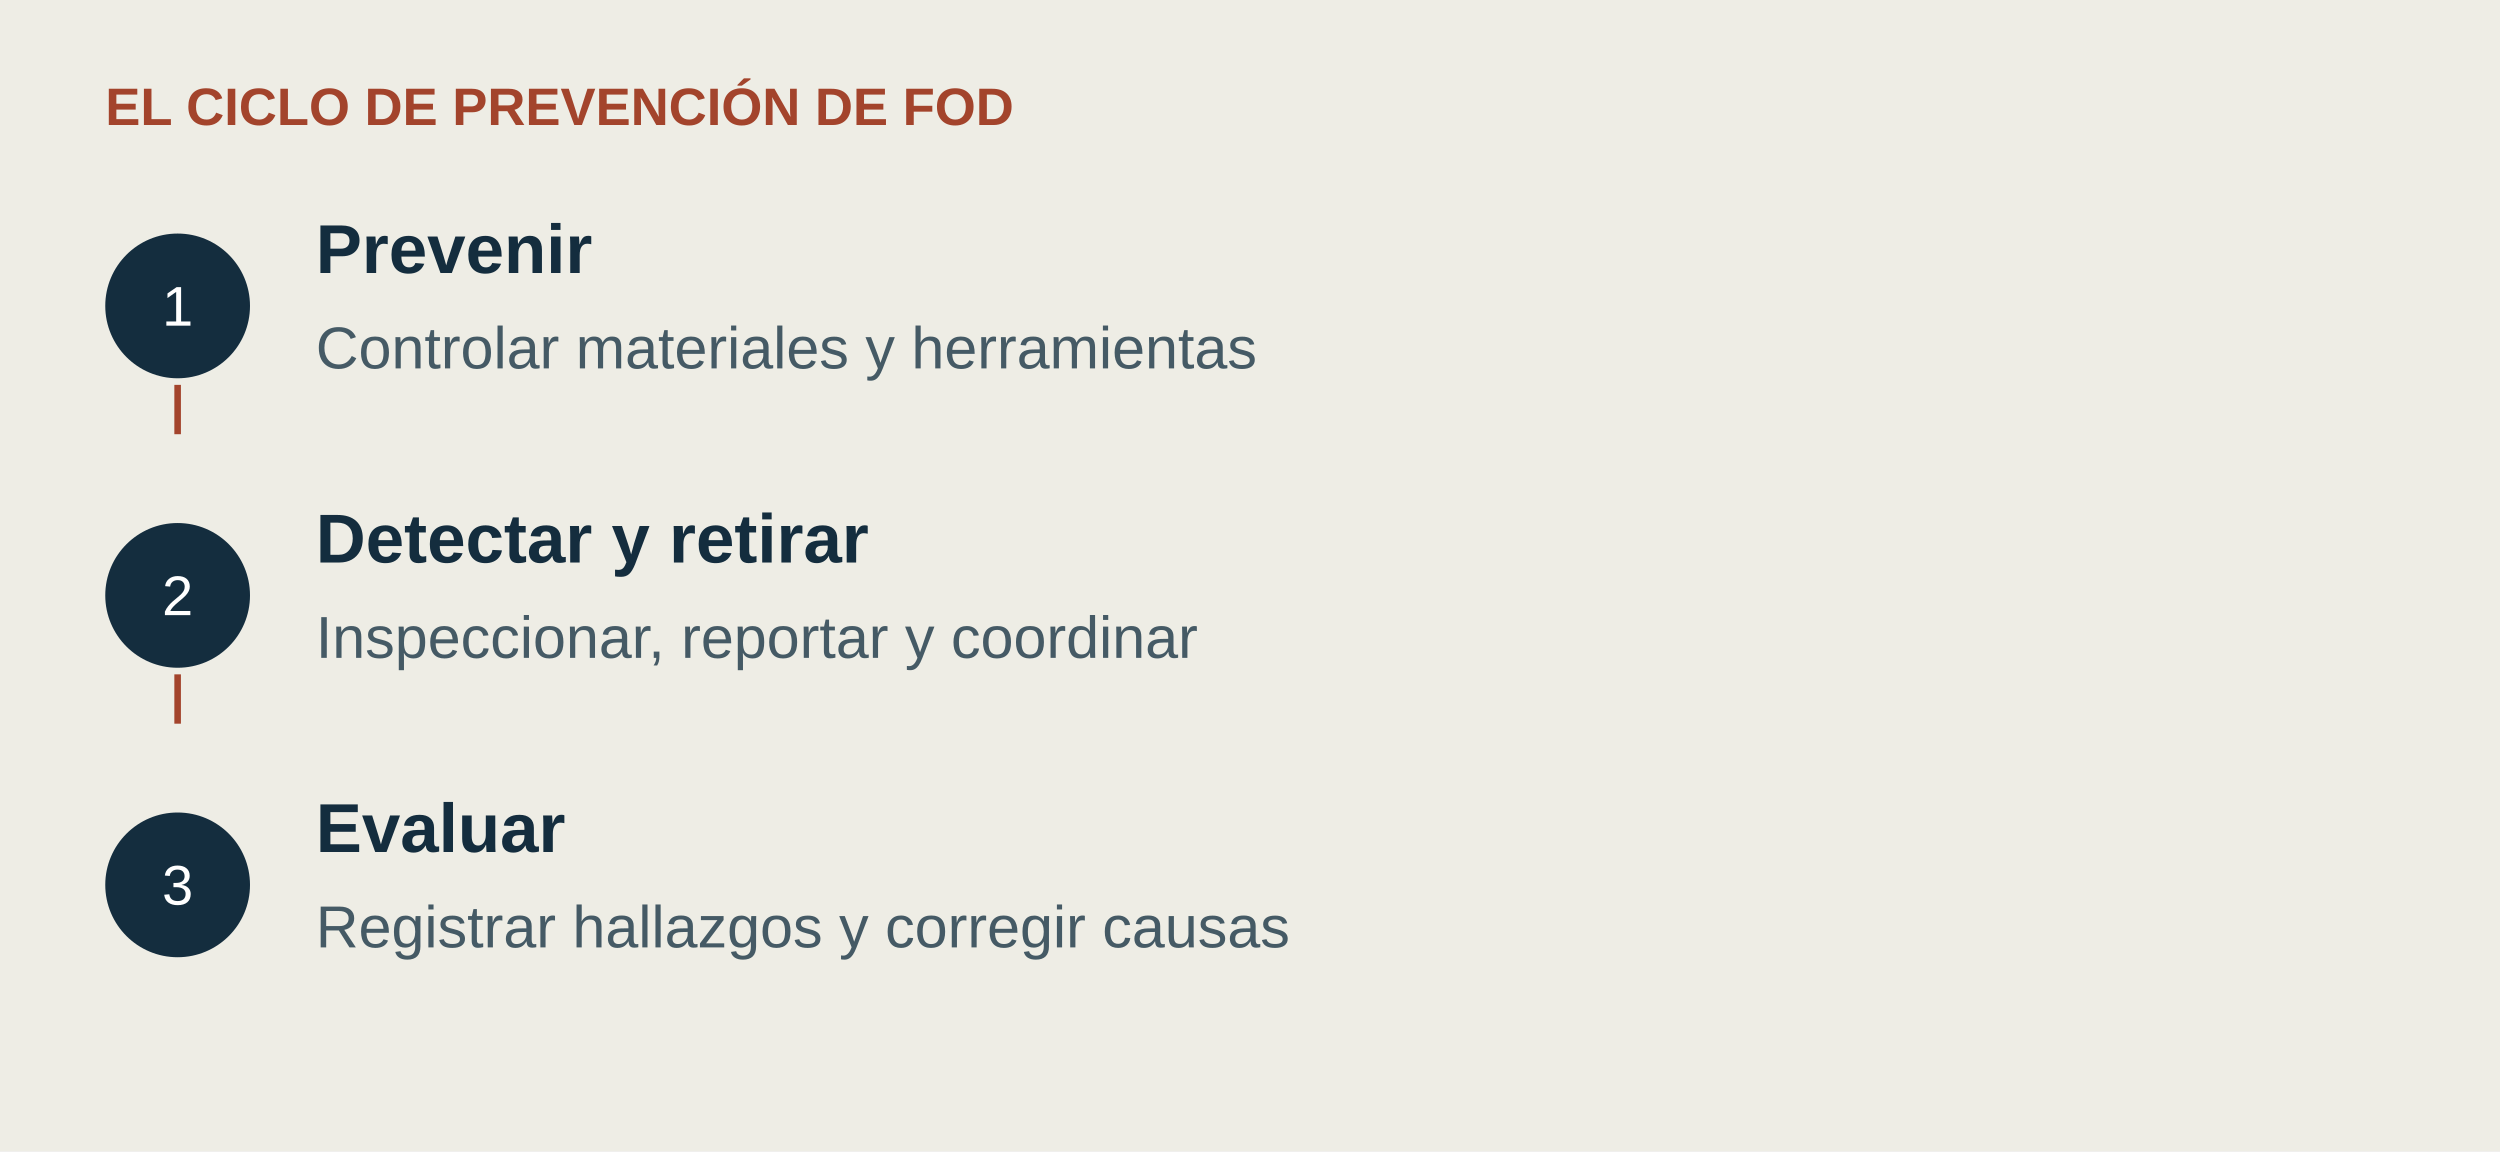
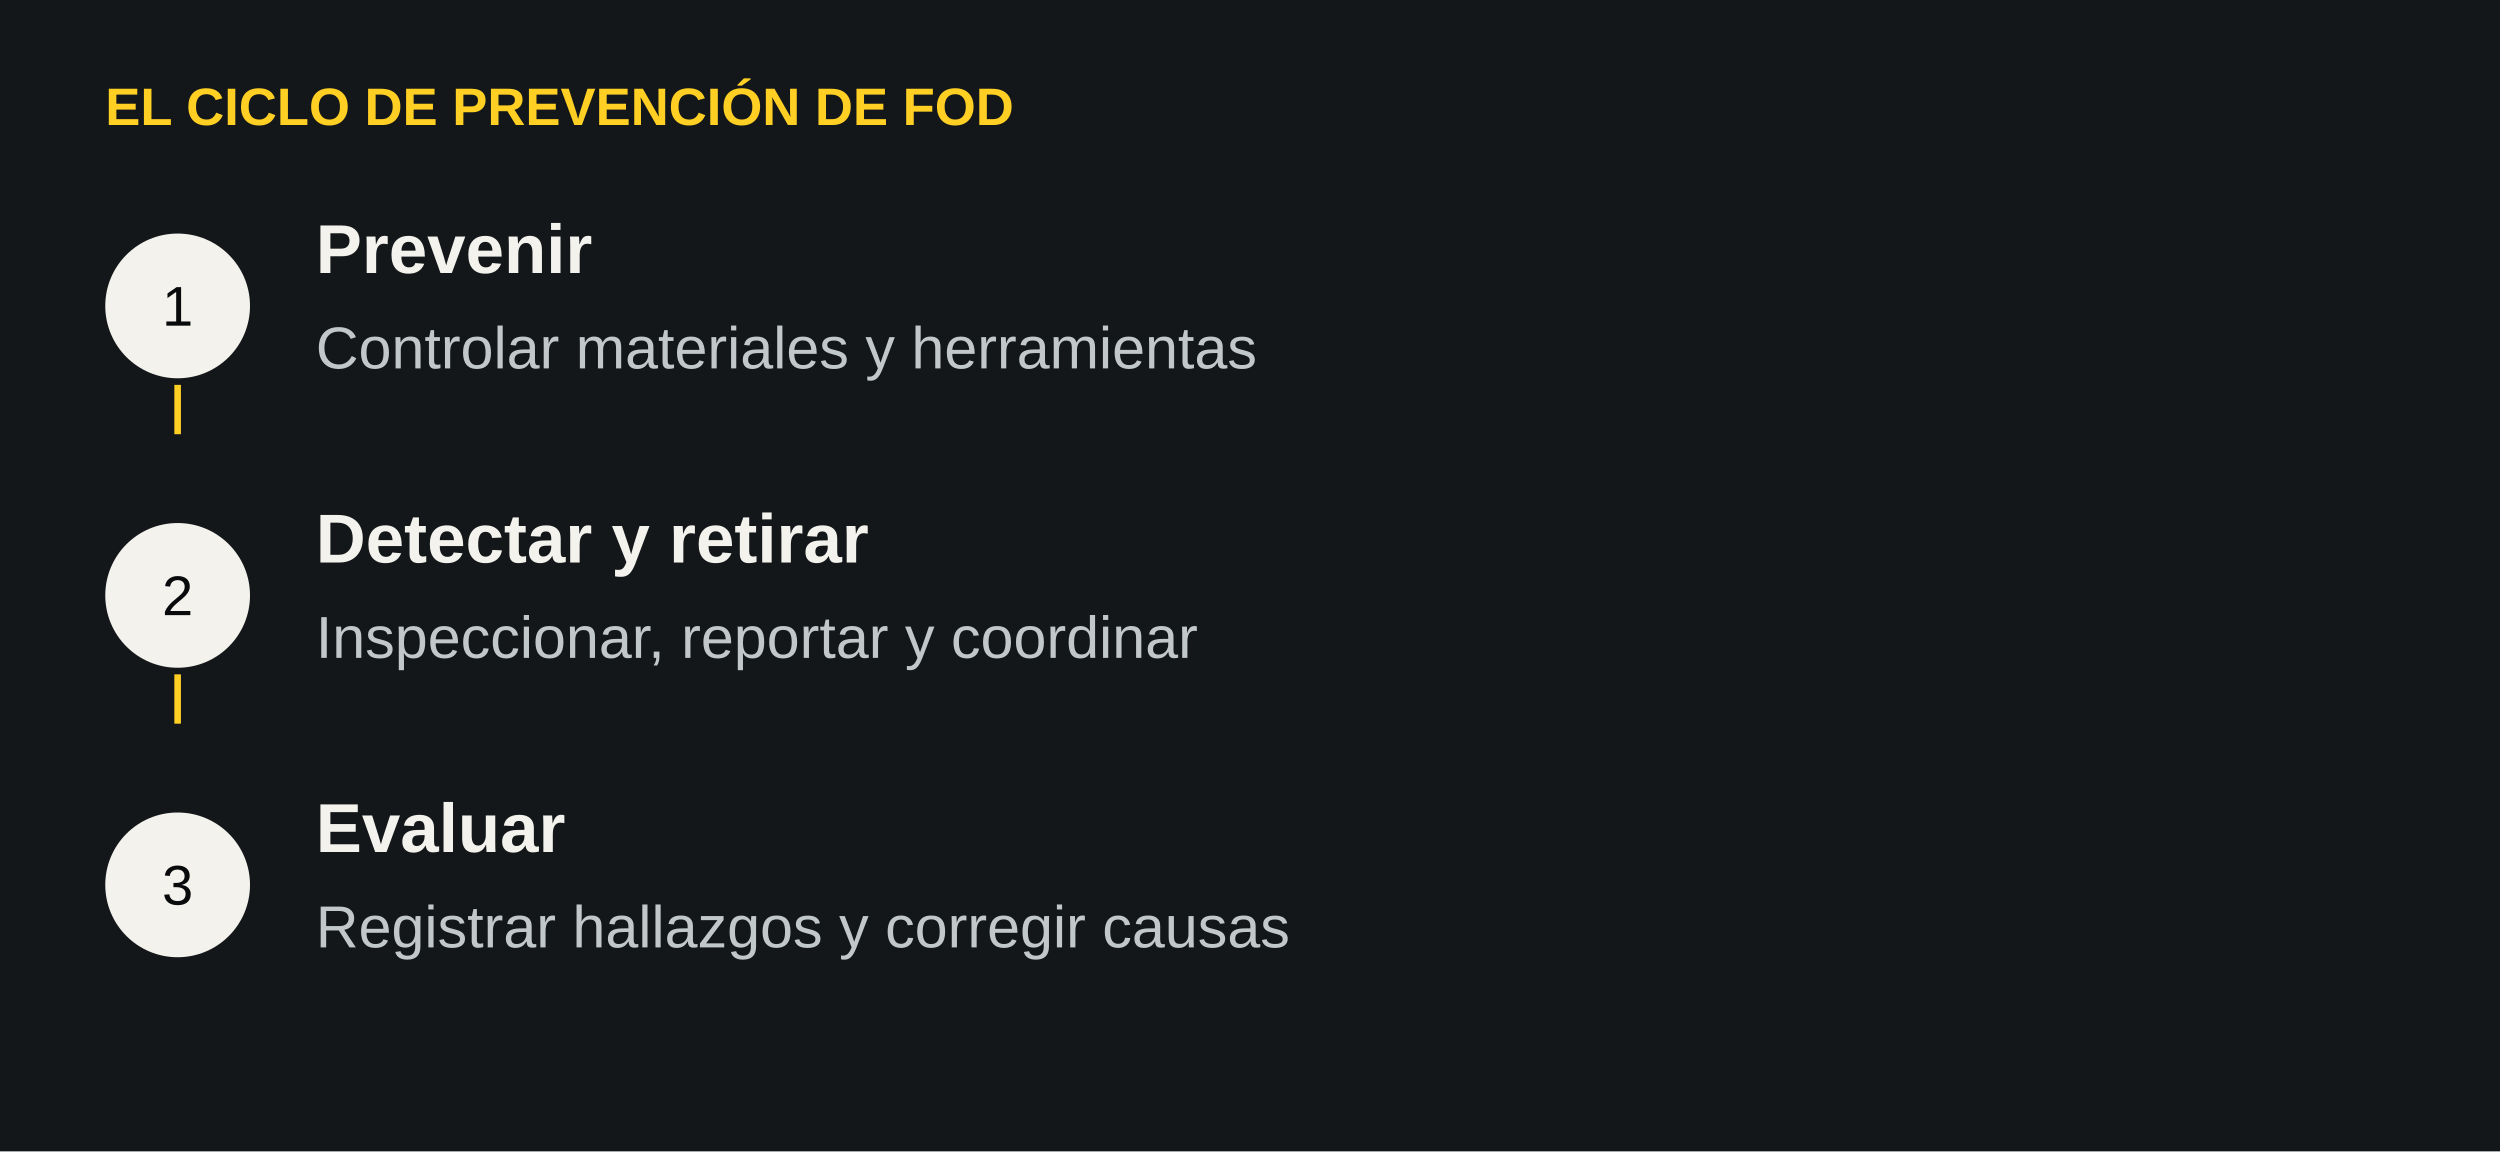
<svg xmlns="http://www.w3.org/2000/svg" viewBox="0 0 760 350" role="img" aria-labelledby="vt">
-   <rect width="760" height="350" fill="#eeede5" />
-   <text x="32" y="38" fill="#a3442c" font-family="Arial" font-size="16" font-weight="bold">EL CICLO DE PREVENCIÓN DE FOD</text>
-   <circle cx="54" cy="93" r="22" fill="#142d3e" />
-   <text x="54" y="99" text-anchor="middle" fill="white" font-family="Arial" font-size="17">1</text>
-   <text x="96" y="83" fill="#142d3e" font-family="Arial" font-weight="bold" font-size="21">Prevenir</text>
-   <text x="96" y="112" fill="#455a65" font-family="Arial" font-size="18">Controlar materiales y herramientas</text>
-   <path d="M54 117v15" stroke="#a3442c" stroke-width="2" />
-   <circle cx="54" cy="181" r="22" fill="#142d3e" />
-   <text x="54" y="187" text-anchor="middle" fill="white" font-family="Arial" font-size="17">2</text>
-   <text x="96" y="171" fill="#142d3e" font-family="Arial" font-weight="bold" font-size="21">Detectar y retirar</text>
-   <text x="96" y="200" fill="#455a65" font-family="Arial" font-size="18">Inspeccionar, reportar y coordinar</text>
-   <path d="M54 205v15" stroke="#a3442c" stroke-width="2" />
-   <circle cx="54" cy="269" r="22" fill="#142d3e" />
-   <text x="54" y="275" text-anchor="middle" fill="white" font-family="Arial" font-size="17">3</text>
-   <text x="96" y="259" fill="#142d3e" font-family="Arial" font-weight="bold" font-size="21">Evaluar</text>
-   <text x="96" y="288" fill="#455a65" font-family="Arial" font-size="18">Registrar hallazgos y corregir causas</text>
+   <rect width="760" height="350" fill="#131719" />
+   <text x="32" y="38" fill="#ffcf24" font-family="Arial" font-size="16" font-weight="bold">EL CICLO DE PREVENCIÓN DE FOD</text>
+   <circle cx="54" cy="93" r="22" fill="#f3f2ed" />
+   <text x="54" y="99" text-anchor="middle" fill="#080a0b" font-family="Arial" font-size="17">1</text>
+   <text x="96" y="83" fill="#f3f2ed" font-family="Arial" font-weight="bold" font-size="21">Prevenir</text>
+   <text x="96" y="112" fill="#c2c8ca" font-family="Arial" font-size="18">Controlar materiales y herramientas</text>
+   <path d="M54 117v15" stroke="#ffcf24" stroke-width="2" />
+   <circle cx="54" cy="181" r="22" fill="#f3f2ed" />
+   <text x="54" y="187" text-anchor="middle" fill="#080a0b" font-family="Arial" font-size="17">2</text>
+   <text x="96" y="171" fill="#f3f2ed" font-family="Arial" font-weight="bold" font-size="21">Detectar y retirar</text>
+   <text x="96" y="200" fill="#c2c8ca" font-family="Arial" font-size="18">Inspeccionar, reportar y coordinar</text>
+   <path d="M54 205v15" stroke="#ffcf24" stroke-width="2" />
+   <circle cx="54" cy="269" r="22" fill="#f3f2ed" />
+   <text x="54" y="275" text-anchor="middle" fill="#080a0b" font-family="Arial" font-size="17">3</text>
+   <text x="96" y="259" fill="#f3f2ed" font-family="Arial" font-weight="bold" font-size="21">Evaluar</text>
+   <text x="96" y="288" fill="#c2c8ca" font-family="Arial" font-size="18">Registrar hallazgos y corregir causas</text>
</svg>
